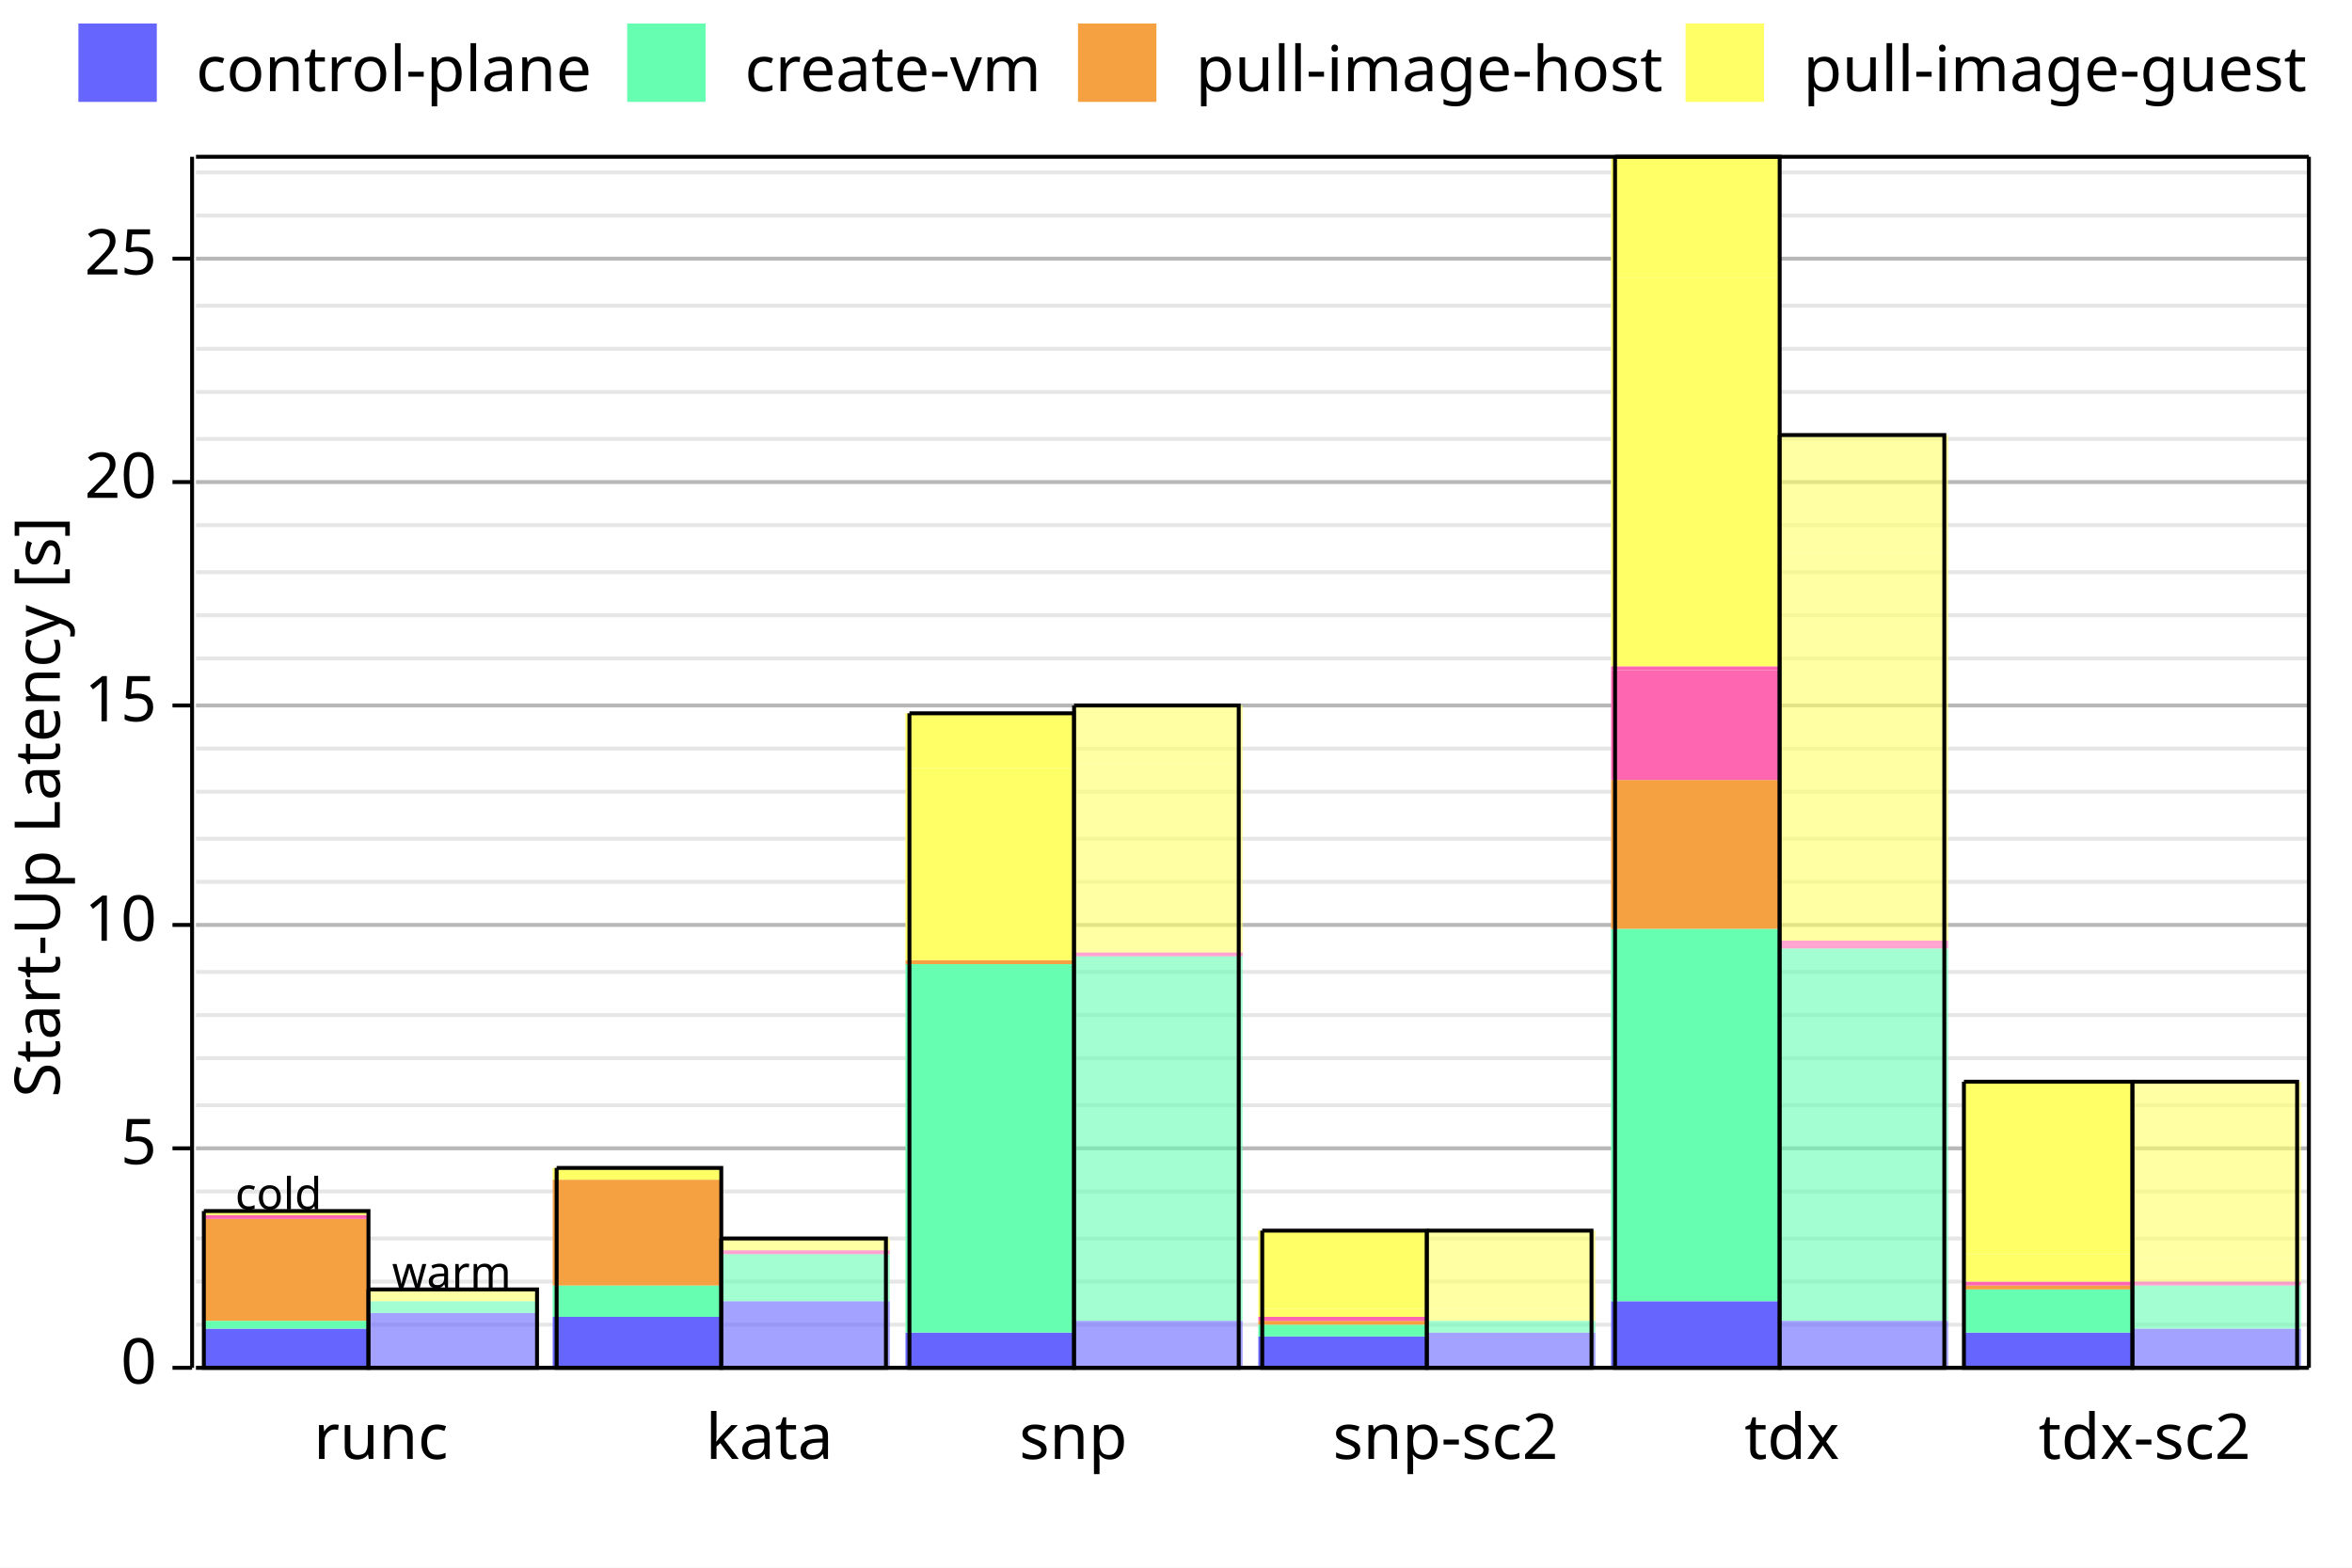
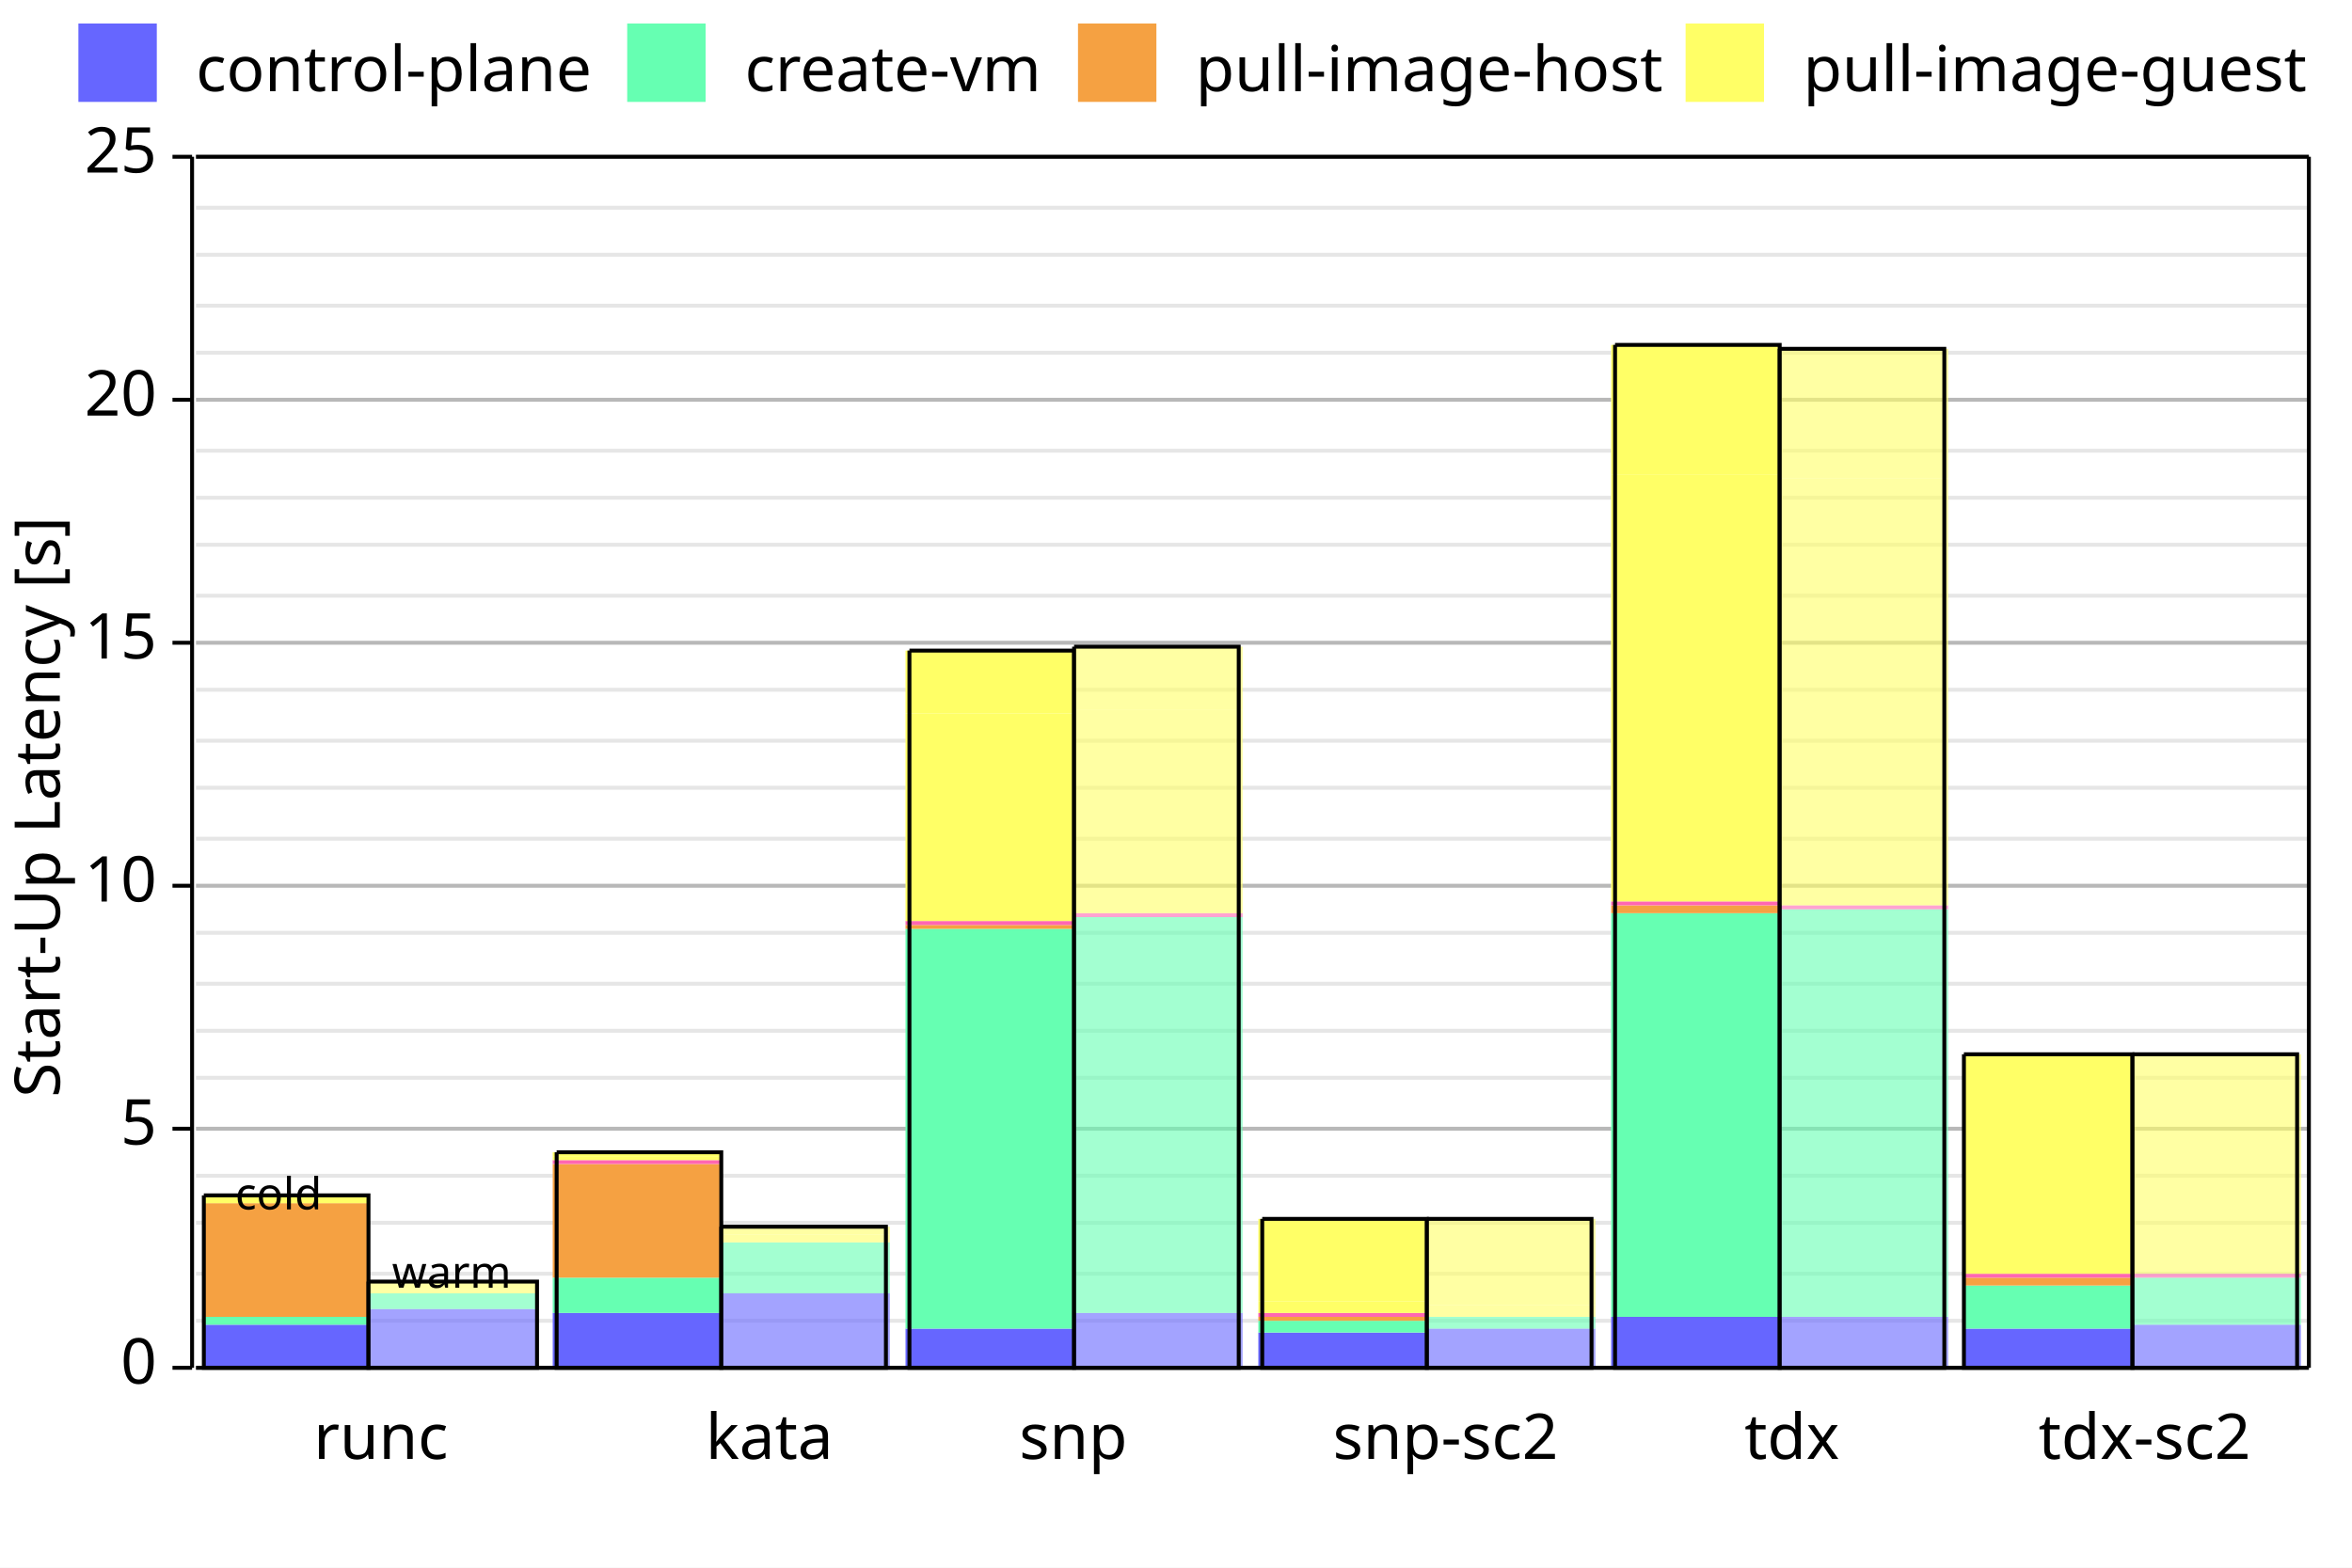
<svg xmlns="http://www.w3.org/2000/svg" width="600" height="400" viewBox="0 0 600 400">
  <rect x="0" y="0" width="600" height="400" opacity="1" fill="#FFFFFF" stroke="none" />
  <line opacity="0.1" stroke="#000000" stroke-width="1" x1="50" y1="349" x2="589" y2="349" />
-   <line opacity="0.1" stroke="#000000" stroke-width="1" x1="50" y1="338" x2="589" y2="338" />
-   <line opacity="0.1" stroke="#000000" stroke-width="1" x1="50" y1="327" x2="589" y2="327" />
-   <line opacity="0.1" stroke="#000000" stroke-width="1" x1="50" y1="316" x2="589" y2="316" />
-   <line opacity="0.1" stroke="#000000" stroke-width="1" x1="50" y1="304" x2="589" y2="304" />
-   <line opacity="0.1" stroke="#000000" stroke-width="1" x1="50" y1="293" x2="589" y2="293" />
-   <line opacity="0.1" stroke="#000000" stroke-width="1" x1="50" y1="282" x2="589" y2="282" />
-   <line opacity="0.1" stroke="#000000" stroke-width="1" x1="50" y1="270" x2="589" y2="270" />
-   <line opacity="0.1" stroke="#000000" stroke-width="1" x1="50" y1="259" x2="589" y2="259" />
-   <line opacity="0.1" stroke="#000000" stroke-width="1" x1="50" y1="248" x2="589" y2="248" />
-   <line opacity="0.1" stroke="#000000" stroke-width="1" x1="50" y1="236" x2="589" y2="236" />
-   <line opacity="0.1" stroke="#000000" stroke-width="1" x1="50" y1="225" x2="589" y2="225" />
+   <line opacity="0.1" stroke="#000000" stroke-width="1" x1="50" y1="337" x2="589" y2="337" />
+   <line opacity="0.1" stroke="#000000" stroke-width="1" x1="50" y1="325" x2="589" y2="325" />
+   <line opacity="0.1" stroke="#000000" stroke-width="1" x1="50" y1="312" x2="589" y2="312" />
+   <line opacity="0.1" stroke="#000000" stroke-width="1" x1="50" y1="300" x2="589" y2="300" />
+   <line opacity="0.1" stroke="#000000" stroke-width="1" x1="50" y1="288" x2="589" y2="288" />
+   <line opacity="0.1" stroke="#000000" stroke-width="1" x1="50" y1="275" x2="589" y2="275" />
+   <line opacity="0.1" stroke="#000000" stroke-width="1" x1="50" y1="263" x2="589" y2="263" />
+   <line opacity="0.1" stroke="#000000" stroke-width="1" x1="50" y1="251" x2="589" y2="251" />
+   <line opacity="0.1" stroke="#000000" stroke-width="1" x1="50" y1="238" x2="589" y2="238" />
+   <line opacity="0.1" stroke="#000000" stroke-width="1" x1="50" y1="226" x2="589" y2="226" />
  <line opacity="0.1" stroke="#000000" stroke-width="1" x1="50" y1="214" x2="589" y2="214" />
-   <line opacity="0.1" stroke="#000000" stroke-width="1" x1="50" y1="202" x2="589" y2="202" />
-   <line opacity="0.1" stroke="#000000" stroke-width="1" x1="50" y1="191" x2="589" y2="191" />
-   <line opacity="0.1" stroke="#000000" stroke-width="1" x1="50" y1="180" x2="589" y2="180" />
-   <line opacity="0.1" stroke="#000000" stroke-width="1" x1="50" y1="168" x2="589" y2="168" />
-   <line opacity="0.1" stroke="#000000" stroke-width="1" x1="50" y1="157" x2="589" y2="157" />
-   <line opacity="0.1" stroke="#000000" stroke-width="1" x1="50" y1="146" x2="589" y2="146" />
-   <line opacity="0.1" stroke="#000000" stroke-width="1" x1="50" y1="134" x2="589" y2="134" />
-   <line opacity="0.1" stroke="#000000" stroke-width="1" x1="50" y1="123" x2="589" y2="123" />
-   <line opacity="0.1" stroke="#000000" stroke-width="1" x1="50" y1="112" x2="589" y2="112" />
-   <line opacity="0.1" stroke="#000000" stroke-width="1" x1="50" y1="100" x2="589" y2="100" />
-   <line opacity="0.1" stroke="#000000" stroke-width="1" x1="50" y1="89" x2="589" y2="89" />
+   <line opacity="0.1" stroke="#000000" stroke-width="1" x1="50" y1="201" x2="589" y2="201" />
+   <line opacity="0.1" stroke="#000000" stroke-width="1" x1="50" y1="189" x2="589" y2="189" />
+   <line opacity="0.1" stroke="#000000" stroke-width="1" x1="50" y1="176" x2="589" y2="176" />
+   <line opacity="0.1" stroke="#000000" stroke-width="1" x1="50" y1="164" x2="589" y2="164" />
+   <line opacity="0.1" stroke="#000000" stroke-width="1" x1="50" y1="152" x2="589" y2="152" />
+   <line opacity="0.1" stroke="#000000" stroke-width="1" x1="50" y1="139" x2="589" y2="139" />
+   <line opacity="0.1" stroke="#000000" stroke-width="1" x1="50" y1="127" x2="589" y2="127" />
+   <line opacity="0.1" stroke="#000000" stroke-width="1" x1="50" y1="115" x2="589" y2="115" />
+   <line opacity="0.1" stroke="#000000" stroke-width="1" x1="50" y1="102" x2="589" y2="102" />
+   <line opacity="0.1" stroke="#000000" stroke-width="1" x1="50" y1="90" x2="589" y2="90" />
  <line opacity="0.1" stroke="#000000" stroke-width="1" x1="50" y1="78" x2="589" y2="78" />
-   <line opacity="0.1" stroke="#000000" stroke-width="1" x1="50" y1="66" x2="589" y2="66" />
-   <line opacity="0.1" stroke="#000000" stroke-width="1" x1="50" y1="55" x2="589" y2="55" />
-   <line opacity="0.1" stroke="#000000" stroke-width="1" x1="50" y1="44" x2="589" y2="44" />
+   <line opacity="0.1" stroke="#000000" stroke-width="1" x1="50" y1="65" x2="589" y2="65" />
+   <line opacity="0.1" stroke="#000000" stroke-width="1" x1="50" y1="53" x2="589" y2="53" />
+   <line opacity="0.1" stroke="#000000" stroke-width="1" x1="50" y1="40" x2="589" y2="40" />
  <line opacity="0.2" stroke="#000000" stroke-width="1" x1="50" y1="349" x2="589" y2="349" />
-   <line opacity="0.2" stroke="#000000" stroke-width="1" x1="50" y1="293" x2="589" y2="293" />
-   <line opacity="0.2" stroke="#000000" stroke-width="1" x1="50" y1="236" x2="589" y2="236" />
-   <line opacity="0.2" stroke="#000000" stroke-width="1" x1="50" y1="180" x2="589" y2="180" />
-   <line opacity="0.2" stroke="#000000" stroke-width="1" x1="50" y1="123" x2="589" y2="123" />
-   <line opacity="0.2" stroke="#000000" stroke-width="1" x1="50" y1="66" x2="589" y2="66" />
+   <line opacity="0.2" stroke="#000000" stroke-width="1" x1="50" y1="288" x2="589" y2="288" />
+   <line opacity="0.2" stroke="#000000" stroke-width="1" x1="50" y1="226" x2="589" y2="226" />
+   <line opacity="0.2" stroke="#000000" stroke-width="1" x1="50" y1="164" x2="589" y2="164" />
+   <line opacity="0.2" stroke="#000000" stroke-width="1" x1="50" y1="102" x2="589" y2="102" />
+   <line opacity="0.2" stroke="#000000" stroke-width="1" x1="50" y1="40" x2="589" y2="40" />
  <polyline fill="none" opacity="1" stroke="#000000" stroke-width="1" points="49,40 49,349 " />
  <text x="40" y="349" dy="0.5ex" text-anchor="end" font-family="sans-serif" font-size="16.129" opacity="1" fill="#000000">
0
</text>
  <polyline fill="none" opacity="1" stroke="#000000" stroke-width="1" points="44,349 49,349 " />
-   <text x="40" y="293" dy="0.5ex" text-anchor="end" font-family="sans-serif" font-size="16.129" opacity="1" fill="#000000">
+   <text x="40" y="288" dy="0.5ex" text-anchor="end" font-family="sans-serif" font-size="16.129" opacity="1" fill="#000000">
5
</text>
-   <polyline fill="none" opacity="1" stroke="#000000" stroke-width="1" points="44,293 49,293 " />
-   <text x="40" y="236" dy="0.5ex" text-anchor="end" font-family="sans-serif" font-size="16.129" opacity="1" fill="#000000">
+   <polyline fill="none" opacity="1" stroke="#000000" stroke-width="1" points="44,288 49,288 " />
+   <text x="40" y="226" dy="0.5ex" text-anchor="end" font-family="sans-serif" font-size="16.129" opacity="1" fill="#000000">
10
</text>
-   <polyline fill="none" opacity="1" stroke="#000000" stroke-width="1" points="44,236 49,236 " />
-   <text x="40" y="180" dy="0.5ex" text-anchor="end" font-family="sans-serif" font-size="16.129" opacity="1" fill="#000000">
+   <polyline fill="none" opacity="1" stroke="#000000" stroke-width="1" points="44,226 49,226 " />
+   <text x="40" y="164" dy="0.5ex" text-anchor="end" font-family="sans-serif" font-size="16.129" opacity="1" fill="#000000">
15
</text>
-   <polyline fill="none" opacity="1" stroke="#000000" stroke-width="1" points="44,180 49,180 " />
-   <text x="40" y="123" dy="0.5ex" text-anchor="end" font-family="sans-serif" font-size="16.129" opacity="1" fill="#000000">
+   <polyline fill="none" opacity="1" stroke="#000000" stroke-width="1" points="44,164 49,164 " />
+   <text x="40" y="102" dy="0.5ex" text-anchor="end" font-family="sans-serif" font-size="16.129" opacity="1" fill="#000000">
20
</text>
-   <polyline fill="none" opacity="1" stroke="#000000" stroke-width="1" points="44,123 49,123 " />
-   <text x="40" y="66" dy="0.5ex" text-anchor="end" font-family="sans-serif" font-size="16.129" opacity="1" fill="#000000">
+   <polyline fill="none" opacity="1" stroke="#000000" stroke-width="1" points="44,102 49,102 " />
+   <text x="40" y="40" dy="0.5ex" text-anchor="end" font-family="sans-serif" font-size="16.129" opacity="1" fill="#000000">
25
</text>
-   <polyline fill="none" opacity="1" stroke="#000000" stroke-width="1" points="44,66 49,66 " />
+   <polyline fill="none" opacity="1" stroke="#000000" stroke-width="1" points="44,40 49,40 " />
  <text x="3" y="280" dy="0.76em" text-anchor="start" font-family="sans-serif" font-size="16.129" opacity="1" fill="#000000" transform="rotate(270, 3, 280)">
Start-Up Latency [s]
</text>
-   <rect x="52" y="339" width="42" height="10" opacity="1" fill="#6666FF" stroke="none" />
-   <rect x="141" y="336" width="43" height="13" opacity="1" fill="#6666FF" stroke="none" />
-   <rect x="231" y="340" width="43" height="9" opacity="1" fill="#6666FF" stroke="none" />
-   <rect x="321" y="341" width="43" height="8" opacity="1" fill="#6666FF" stroke="none" />
-   <rect x="411" y="332" width="43" height="17" opacity="1" fill="#6666FF" stroke="none" />
-   <rect x="501" y="340" width="43" height="9" opacity="1" fill="#6666FF" stroke="none" />
-   <rect x="52" y="337" width="42" height="2" opacity="1" fill="#66FFB2" stroke="none" />
-   <rect x="141" y="328" width="43" height="8" opacity="1" fill="#66FFB2" stroke="none" />
-   <rect x="231" y="246" width="43" height="94" opacity="1" fill="#66FFB2" stroke="none" />
-   <rect x="321" y="338" width="43" height="3" opacity="1" fill="#66FFB2" stroke="none" />
-   <rect x="411" y="237" width="43" height="95" opacity="1" fill="#66FFB2" stroke="none" />
-   <rect x="501" y="329" width="43" height="11" opacity="1" fill="#66FFB2" stroke="none" />
-   <rect x="52" y="311" width="42" height="26" opacity="1" fill="#F5A142" stroke="none" />
-   <rect x="141" y="301" width="43" height="27" opacity="1" fill="#F5A142" stroke="none" />
-   <rect x="231" y="245" width="43" height="1" opacity="1" fill="#F5A142" stroke="none" />
-   <rect x="321" y="337" width="43" height="1" opacity="1" fill="#F5A142" stroke="none" />
-   <rect x="411" y="199" width="43" height="38" opacity="1" fill="#F5A142" stroke="none" />
-   <rect x="501" y="328" width="43" height="1" opacity="1" fill="#F5A142" stroke="none" />
-   <rect x="52" y="310" width="42" height="1" opacity="1" fill="#FF66B2" stroke="none" />
-   <rect x="141" y="301" width="43" height="0" opacity="1" fill="#FF66B2" stroke="none" />
-   <rect x="231" y="245" width="43" height="0" opacity="1" fill="#FF66B2" stroke="none" />
-   <rect x="321" y="337" width="43" height="0" opacity="1" fill="#FF66B2" stroke="none" />
-   <rect x="411" y="171" width="43" height="28" opacity="1" fill="#FF66B2" stroke="none" />
-   <rect x="501" y="327" width="43" height="1" opacity="1" fill="#FF66B2" stroke="none" />
-   <rect x="52" y="310" width="42" height="0" opacity="1" fill="#FF66B2" stroke="none" />
-   <rect x="141" y="301" width="43" height="0" opacity="1" fill="#FF66B2" stroke="none" />
-   <rect x="231" y="245" width="43" height="0" opacity="1" fill="#FF66B2" stroke="none" />
-   <rect x="321" y="336" width="43" height="1" opacity="1" fill="#FF66B2" stroke="none" />
-   <rect x="411" y="170" width="43" height="1" opacity="1" fill="#FF66B2" stroke="none" />
-   <rect x="501" y="327" width="43" height="0" opacity="1" fill="#FF66B2" stroke="none" />
-   <rect x="52" y="310" width="42" height="0" opacity="1" fill="#FFFF66" stroke="none" />
-   <rect x="141" y="300" width="43" height="1" opacity="1" fill="#FFFF66" stroke="none" />
-   <rect x="231" y="196" width="43" height="49" opacity="1" fill="#FFFF66" stroke="none" />
-   <rect x="321" y="334" width="43" height="2" opacity="1" fill="#FFFF66" stroke="none" />
-   <rect x="411" y="71" width="43" height="99" opacity="1" fill="#FFFF66" stroke="none" />
-   <rect x="501" y="320" width="43" height="7" opacity="1" fill="#FFFF66" stroke="none" />
-   <rect x="52" y="309" width="42" height="1" opacity="1" fill="#FFFF66" stroke="none" />
-   <rect x="141" y="298" width="43" height="2" opacity="1" fill="#FFFF66" stroke="none" />
-   <rect x="231" y="182" width="43" height="14" opacity="1" fill="#FFFF66" stroke="none" />
-   <rect x="321" y="314" width="43" height="20" opacity="1" fill="#FFFF66" stroke="none" />
-   <rect x="411" y="40" width="43" height="31" opacity="1" fill="#FFFF66" stroke="none" />
-   <rect x="501" y="276" width="43" height="44" opacity="1" fill="#FFFF66" stroke="none" />
-   <polyline fill="none" opacity="1" stroke="#000000" stroke-width="1" points="52,309 94,309 94,349 52,349 52,309 " />
-   <polyline fill="none" opacity="1" stroke="#000000" stroke-width="1" points="142,298 184,298 184,349 142,349 142,298 " />
-   <polyline fill="none" opacity="1" stroke="#000000" stroke-width="1" points="232,182 274,182 274,349 232,349 232,182 " />
-   <polyline fill="none" opacity="1" stroke="#000000" stroke-width="1" points="322,314 364,314 364,349 322,349 322,314 " />
-   <polyline fill="none" opacity="1" stroke="#000000" stroke-width="1" points="412,40 454,40 454,349 412,349 412,40 " />
-   <polyline fill="none" opacity="1" stroke="#000000" stroke-width="1" points="501,276 544,276 544,349 501,349 501,276 " />
-   <rect x="94" y="335" width="43" height="14" opacity="0.6" fill="#6666FF" stroke="none" />
-   <rect x="184" y="332" width="43" height="17" opacity="0.6" fill="#6666FF" stroke="none" />
-   <rect x="274" y="337" width="43" height="12" opacity="0.6" fill="#6666FF" stroke="none" />
-   <rect x="364" y="340" width="43" height="9" opacity="0.6" fill="#6666FF" stroke="none" />
-   <rect x="454" y="337" width="43" height="12" opacity="0.6" fill="#6666FF" stroke="none" />
-   <rect x="544" y="339" width="43" height="10" opacity="0.6" fill="#6666FF" stroke="none" />
-   <rect x="94" y="332" width="43" height="3" opacity="0.6" fill="#66FFB2" stroke="none" />
-   <rect x="184" y="320" width="43" height="12" opacity="0.6" fill="#66FFB2" stroke="none" />
-   <rect x="274" y="244" width="43" height="93" opacity="0.6" fill="#66FFB2" stroke="none" />
-   <rect x="364" y="337" width="43" height="3" opacity="0.6" fill="#66FFB2" stroke="none" />
-   <rect x="454" y="242" width="43" height="95" opacity="0.6" fill="#66FFB2" stroke="none" />
-   <rect x="544" y="328" width="43" height="11" opacity="0.6" fill="#66FFB2" stroke="none" />
-   <rect x="94" y="332" width="43" height="0" opacity="0.6" fill="#F5A142" stroke="none" />
-   <rect x="184" y="320" width="43" height="0" opacity="0.6" fill="#F5A142" stroke="none" />
-   <rect x="274" y="244" width="43" height="0" opacity="0.6" fill="#F5A142" stroke="none" />
-   <rect x="364" y="337" width="43" height="0" opacity="0.6" fill="#F5A142" stroke="none" />
-   <rect x="454" y="242" width="43" height="0" opacity="0.6" fill="#F5A142" stroke="none" />
-   <rect x="544" y="328" width="43" height="0" opacity="0.6" fill="#F5A142" stroke="none" />
-   <rect x="94" y="332" width="43" height="0" opacity="0.6" fill="#FF66B2" stroke="none" />
-   <rect x="184" y="320" width="43" height="0" opacity="0.6" fill="#FF66B2" stroke="none" />
-   <rect x="274" y="243" width="43" height="1" opacity="0.6" fill="#FF66B2" stroke="none" />
-   <rect x="364" y="337" width="43" height="0" opacity="0.6" fill="#FF66B2" stroke="none" />
-   <rect x="454" y="241" width="43" height="1" opacity="0.6" fill="#FF66B2" stroke="none" />
-   <rect x="544" y="328" width="43" height="0" opacity="0.6" fill="#FF66B2" stroke="none" />
-   <rect x="94" y="332" width="43" height="0" opacity="0.6" fill="#FF66B2" stroke="none" />
-   <rect x="184" y="319" width="43" height="1" opacity="0.6" fill="#FF66B2" stroke="none" />
-   <rect x="274" y="243" width="43" height="0" opacity="0.6" fill="#FF66B2" stroke="none" />
-   <rect x="364" y="337" width="43" height="0" opacity="0.6" fill="#FF66B2" stroke="none" />
-   <rect x="454" y="240" width="43" height="1" opacity="0.6" fill="#FF66B2" stroke="none" />
-   <rect x="544" y="327" width="43" height="1" opacity="0.6" fill="#FF66B2" stroke="none" />
-   <rect x="94" y="330" width="43" height="2" opacity="0.6" fill="#FFFF66" stroke="none" />
-   <rect x="184" y="318" width="43" height="1" opacity="0.6" fill="#FFFF66" stroke="none" />
-   <rect x="274" y="195" width="43" height="48" opacity="0.6" fill="#FFFF66" stroke="none" />
-   <rect x="364" y="334" width="43" height="3" opacity="0.6" fill="#FFFF66" stroke="none" />
-   <rect x="454" y="141" width="43" height="99" opacity="0.6" fill="#FFFF66" stroke="none" />
-   <rect x="544" y="321" width="43" height="6" opacity="0.6" fill="#FFFF66" stroke="none" />
+   <rect x="52" y="338" width="42" height="11" opacity="1" fill="#6666FF" stroke="none" />
+   <rect x="141" y="335" width="43" height="14" opacity="1" fill="#6666FF" stroke="none" />
+   <rect x="231" y="339" width="43" height="10" opacity="1" fill="#6666FF" stroke="none" />
+   <rect x="321" y="340" width="43" height="9" opacity="1" fill="#6666FF" stroke="none" />
+   <rect x="411" y="336" width="43" height="13" opacity="1" fill="#6666FF" stroke="none" />
+   <rect x="501" y="339" width="43" height="10" opacity="1" fill="#6666FF" stroke="none" />
+   <rect x="52" y="336" width="42" height="2" opacity="1" fill="#66FFB2" stroke="none" />
+   <rect x="141" y="326" width="43" height="9" opacity="1" fill="#66FFB2" stroke="none" />
+   <rect x="231" y="237" width="43" height="102" opacity="1" fill="#66FFB2" stroke="none" />
+   <rect x="321" y="337" width="43" height="3" opacity="1" fill="#66FFB2" stroke="none" />
+   <rect x="411" y="233" width="43" height="103" opacity="1" fill="#66FFB2" stroke="none" />
+   <rect x="501" y="328" width="43" height="11" opacity="1" fill="#66FFB2" stroke="none" />
+   <rect x="52" y="307" width="42" height="29" opacity="1" fill="#F5A142" stroke="none" />
+   <rect x="141" y="297" width="43" height="29" opacity="1" fill="#F5A142" stroke="none" />
+   <rect x="231" y="236" width="43" height="1" opacity="1" fill="#F5A142" stroke="none" />
+   <rect x="321" y="336" width="43" height="1" opacity="1" fill="#F5A142" stroke="none" />
+   <rect x="411" y="231" width="43" height="2" opacity="1" fill="#F5A142" stroke="none" />
+   <rect x="501" y="326" width="43" height="2" opacity="1" fill="#F5A142" stroke="none" />
+   <rect x="52" y="307" width="42" height="0" opacity="1" fill="#FF66B2" stroke="none" />
+   <rect x="141" y="296" width="43" height="1" opacity="1" fill="#FF66B2" stroke="none" />
+   <rect x="231" y="235" width="43" height="1" opacity="1" fill="#FF66B2" stroke="none" />
+   <rect x="321" y="336" width="43" height="0" opacity="1" fill="#FF66B2" stroke="none" />
+   <rect x="411" y="230" width="43" height="1" opacity="1" fill="#FF66B2" stroke="none" />
+   <rect x="501" y="325" width="43" height="1" opacity="1" fill="#FF66B2" stroke="none" />
+   <rect x="52" y="307" width="42" height="0" opacity="1" fill="#FF66B2" stroke="none" />
+   <rect x="141" y="296" width="43" height="0" opacity="1" fill="#FF66B2" stroke="none" />
+   <rect x="231" y="235" width="43" height="0" opacity="1" fill="#FF66B2" stroke="none" />
+   <rect x="321" y="335" width="43" height="1" opacity="1" fill="#FF66B2" stroke="none" />
+   <rect x="411" y="230" width="43" height="0" opacity="1" fill="#FF66B2" stroke="none" />
+   <rect x="501" y="325" width="43" height="0" opacity="1" fill="#FF66B2" stroke="none" />
+   <rect x="52" y="306" width="42" height="1" opacity="1" fill="#FFFF66" stroke="none" />
+   <rect x="141" y="295" width="43" height="1" opacity="1" fill="#FFFF66" stroke="none" />
+   <rect x="231" y="182" width="43" height="53" opacity="1" fill="#FFFF66" stroke="none" />
+   <rect x="321" y="332" width="43" height="3" opacity="1" fill="#FFFF66" stroke="none" />
+   <rect x="411" y="121" width="43" height="109" opacity="1" fill="#FFFF66" stroke="none" />
+   <rect x="501" y="318" width="43" height="7" opacity="1" fill="#FFFF66" stroke="none" />
+   <rect x="52" y="305" width="42" height="1" opacity="1" fill="#FFFF66" stroke="none" />
+   <rect x="141" y="294" width="43" height="1" opacity="1" fill="#FFFF66" stroke="none" />
+   <rect x="231" y="166" width="43" height="16" opacity="1" fill="#FFFF66" stroke="none" />
+   <rect x="321" y="311" width="43" height="21" opacity="1" fill="#FFFF66" stroke="none" />
+   <rect x="411" y="88" width="43" height="33" opacity="1" fill="#FFFF66" stroke="none" />
+   <rect x="501" y="269" width="43" height="49" opacity="1" fill="#FFFF66" stroke="none" />
+   <polyline fill="none" opacity="1" stroke="#000000" stroke-width="1" points="52,305 94,305 94,349 52,349 52,305 " />
+   <polyline fill="none" opacity="1" stroke="#000000" stroke-width="1" points="142,294 184,294 184,349 142,349 142,294 " />
+   <polyline fill="none" opacity="1" stroke="#000000" stroke-width="1" points="232,166 274,166 274,349 232,349 232,166 " />
+   <polyline fill="none" opacity="1" stroke="#000000" stroke-width="1" points="322,311 364,311 364,349 322,349 322,311 " />
+   <polyline fill="none" opacity="1" stroke="#000000" stroke-width="1" points="412,88 454,88 454,349 412,349 412,88 " />
+   <polyline fill="none" opacity="1" stroke="#000000" stroke-width="1" points="501,269 544,269 544,349 501,349 501,269 " />
+   <rect x="94" y="334" width="43" height="15" opacity="0.6" fill="#6666FF" stroke="none" />
+   <rect x="184" y="330" width="43" height="19" opacity="0.6" fill="#6666FF" stroke="none" />
+   <rect x="274" y="335" width="43" height="14" opacity="0.6" fill="#6666FF" stroke="none" />
+   <rect x="364" y="339" width="43" height="10" opacity="0.6" fill="#6666FF" stroke="none" />
+   <rect x="454" y="336" width="43" height="13" opacity="0.6" fill="#6666FF" stroke="none" />
+   <rect x="544" y="338" width="43" height="11" opacity="0.6" fill="#6666FF" stroke="none" />
+   <rect x="94" y="330" width="43" height="4" opacity="0.6" fill="#66FFB2" stroke="none" />
+   <rect x="184" y="317" width="43" height="13" opacity="0.6" fill="#66FFB2" stroke="none" />
+   <rect x="274" y="234" width="43" height="101" opacity="0.6" fill="#66FFB2" stroke="none" />
+   <rect x="364" y="336" width="43" height="3" opacity="0.6" fill="#66FFB2" stroke="none" />
+   <rect x="454" y="232" width="43" height="104" opacity="0.6" fill="#66FFB2" stroke="none" />
+   <rect x="544" y="326" width="43" height="12" opacity="0.6" fill="#66FFB2" stroke="none" />
+   <rect x="94" y="330" width="43" height="0" opacity="0.6" fill="#F5A142" stroke="none" />
+   <rect x="184" y="317" width="43" height="0" opacity="0.6" fill="#F5A142" stroke="none" />
+   <rect x="274" y="234" width="43" height="0" opacity="0.6" fill="#F5A142" stroke="none" />
+   <rect x="364" y="336" width="43" height="0" opacity="0.6" fill="#F5A142" stroke="none" />
+   <rect x="454" y="232" width="43" height="0" opacity="0.6" fill="#F5A142" stroke="none" />
+   <rect x="544" y="326" width="43" height="0" opacity="0.6" fill="#F5A142" stroke="none" />
+   <rect x="94" y="330" width="43" height="0" opacity="0.6" fill="#FF66B2" stroke="none" />
+   <rect x="184" y="317" width="43" height="0" opacity="0.6" fill="#FF66B2" stroke="none" />
+   <rect x="274" y="234" width="43" height="0" opacity="0.6" fill="#FF66B2" stroke="none" />
+   <rect x="364" y="336" width="43" height="0" opacity="0.6" fill="#FF66B2" stroke="none" />
+   <rect x="454" y="231" width="43" height="1" opacity="0.6" fill="#FF66B2" stroke="none" />
+   <rect x="544" y="326" width="43" height="0" opacity="0.6" fill="#FF66B2" stroke="none" />
+   <rect x="94" y="330" width="43" height="0" opacity="0.6" fill="#FF66B2" stroke="none" />
+   <rect x="184" y="317" width="43" height="0" opacity="0.6" fill="#FF66B2" stroke="none" />
+   <rect x="274" y="233" width="43" height="1" opacity="0.6" fill="#FF66B2" stroke="none" />
+   <rect x="364" y="336" width="43" height="0" opacity="0.6" fill="#FF66B2" stroke="none" />
+   <rect x="454" y="231" width="43" height="0" opacity="0.6" fill="#FF66B2" stroke="none" />
+   <rect x="544" y="325" width="43" height="1" opacity="0.6" fill="#FF66B2" stroke="none" />
  <rect x="94" y="329" width="43" height="1" opacity="0.6" fill="#FFFF66" stroke="none" />
-   <rect x="184" y="316" width="43" height="2" opacity="0.6" fill="#FFFF66" stroke="none" />
-   <rect x="274" y="180" width="43" height="15" opacity="0.6" fill="#FFFF66" stroke="none" />
-   <rect x="364" y="314" width="43" height="20" opacity="0.6" fill="#FFFF66" stroke="none" />
-   <rect x="454" y="111" width="43" height="30" opacity="0.6" fill="#FFFF66" stroke="none" />
-   <rect x="544" y="276" width="43" height="45" opacity="0.6" fill="#FFFF66" stroke="none" />
-   <polyline fill="none" opacity="1" stroke="#000000" stroke-width="1" points="94,329 137,329 137,349 94,349 94,329 " />
-   <polyline fill="none" opacity="1" stroke="#000000" stroke-width="1" points="184,316 226,316 226,349 184,349 184,316 " />
-   <polyline fill="none" opacity="1" stroke="#000000" stroke-width="1" points="274,180 316,180 316,349 274,349 274,180 " />
-   <polyline fill="none" opacity="1" stroke="#000000" stroke-width="1" points="364,314 406,314 406,349 364,349 364,314 " />
-   <polyline fill="none" opacity="1" stroke="#000000" stroke-width="1" points="454,111 496,111 496,349 454,349 454,111 " />
-   <polyline fill="none" opacity="1" stroke="#000000" stroke-width="1" points="544,276 586,276 586,349 544,349 544,276 " />
+   <rect x="184" y="315" width="43" height="2" opacity="0.6" fill="#FFFF66" stroke="none" />
+   <rect x="274" y="181" width="43" height="52" opacity="0.6" fill="#FFFF66" stroke="none" />
+   <rect x="364" y="333" width="43" height="3" opacity="0.6" fill="#FFFF66" stroke="none" />
+   <rect x="454" y="122" width="43" height="109" opacity="0.6" fill="#FFFF66" stroke="none" />
+   <rect x="544" y="318" width="43" height="7" opacity="0.6" fill="#FFFF66" stroke="none" />
+   <rect x="94" y="327" width="43" height="2" opacity="0.6" fill="#FFFF66" stroke="none" />
+   <rect x="184" y="313" width="43" height="2" opacity="0.6" fill="#FFFF66" stroke="none" />
+   <rect x="274" y="165" width="43" height="16" opacity="0.6" fill="#FFFF66" stroke="none" />
+   <rect x="364" y="311" width="43" height="22" opacity="0.6" fill="#FFFF66" stroke="none" />
+   <rect x="454" y="89" width="43" height="33" opacity="0.6" fill="#FFFF66" stroke="none" />
+   <rect x="544" y="269" width="43" height="49" opacity="0.6" fill="#FFFF66" stroke="none" />
+   <polyline fill="none" opacity="1" stroke="#000000" stroke-width="1" points="94,327 137,327 137,349 94,349 94,327 " />
+   <polyline fill="none" opacity="1" stroke="#000000" stroke-width="1" points="184,313 226,313 226,349 184,349 184,313 " />
+   <polyline fill="none" opacity="1" stroke="#000000" stroke-width="1" points="274,165 316,165 316,349 274,349 274,165 " />
+   <polyline fill="none" opacity="1" stroke="#000000" stroke-width="1" points="364,311 406,311 406,349 364,349 364,311 " />
+   <polyline fill="none" opacity="1" stroke="#000000" stroke-width="1" points="454,89 496,89 496,349 454,349 454,89 " />
+   <polyline fill="none" opacity="1" stroke="#000000" stroke-width="1" points="544,269 586,269 586,349 544,349 544,269 " />
  <polyline fill="none" opacity="1" stroke="#000000" stroke-width="1" points="50,40 589,40 " />
  <polyline fill="none" opacity="1" stroke="#000000" stroke-width="1" points="589,349 589,40 " />
  <polyline fill="none" opacity="1" stroke="#000000" stroke-width="1" points="50,349 589,349 " />
  <text x="80" y="360" dy="0.76em" text-anchor="start" font-family="sans-serif" font-size="16.129" opacity="1" fill="#000000">
runc
</text>
  <text x="180" y="360" dy="0.76em" text-anchor="start" font-family="sans-serif" font-size="16.129" opacity="1" fill="#000000">
kata
</text>
  <text x="260" y="360" dy="0.76em" text-anchor="start" font-family="sans-serif" font-size="16.129" opacity="1" fill="#000000">
snp
</text>
  <text x="340" y="360" dy="0.76em" text-anchor="start" font-family="sans-serif" font-size="16.129" opacity="1" fill="#000000">
snp-sc2
</text>
  <text x="445" y="360" dy="0.76em" text-anchor="start" font-family="sans-serif" font-size="16.129" opacity="1" fill="#000000">
tdx
</text>
  <text x="520" y="360" dy="0.76em" text-anchor="start" font-family="sans-serif" font-size="16.129" opacity="1" fill="#000000">
tdx-sc2
</text>
  <rect x="20" y="6" width="20" height="20" opacity="1" fill="#6666FF" stroke="none" />
  <text x="50" y="11" dy="0.76em" text-anchor="start" font-family="sans-serif" font-size="16.129" opacity="1" fill="#000000">
control-plane
</text>
  <rect x="160" y="6" width="20" height="20" opacity="1" fill="#66FFB2" stroke="none" />
  <text x="190" y="11" dy="0.76em" text-anchor="start" font-family="sans-serif" font-size="16.129" opacity="1" fill="#000000">
create-vm
</text>
  <rect x="275" y="6" width="20" height="20" opacity="1" fill="#F5A142" stroke="none" />
  <text x="305" y="11" dy="0.76em" text-anchor="start" font-family="sans-serif" font-size="16.129" opacity="1" fill="#000000">
pull-image-host
</text>
  <rect x="430" y="6" width="20" height="20" opacity="1" fill="#FFFF66" stroke="none" />
  <text x="460" y="11" dy="0.76em" text-anchor="start" font-family="sans-serif" font-size="16.129" opacity="1" fill="#000000">
pull-image-guest
</text>
  <text x="60" y="300" dy="0.76em" text-anchor="start" font-family="sans-serif" font-size="11.29" opacity="1" fill="#000000">
cold
</text>
  <text x="100" y="320" dy="0.76em" text-anchor="start" font-family="sans-serif" font-size="11.29" opacity="1" fill="#000000">
warm
</text>
</svg>
